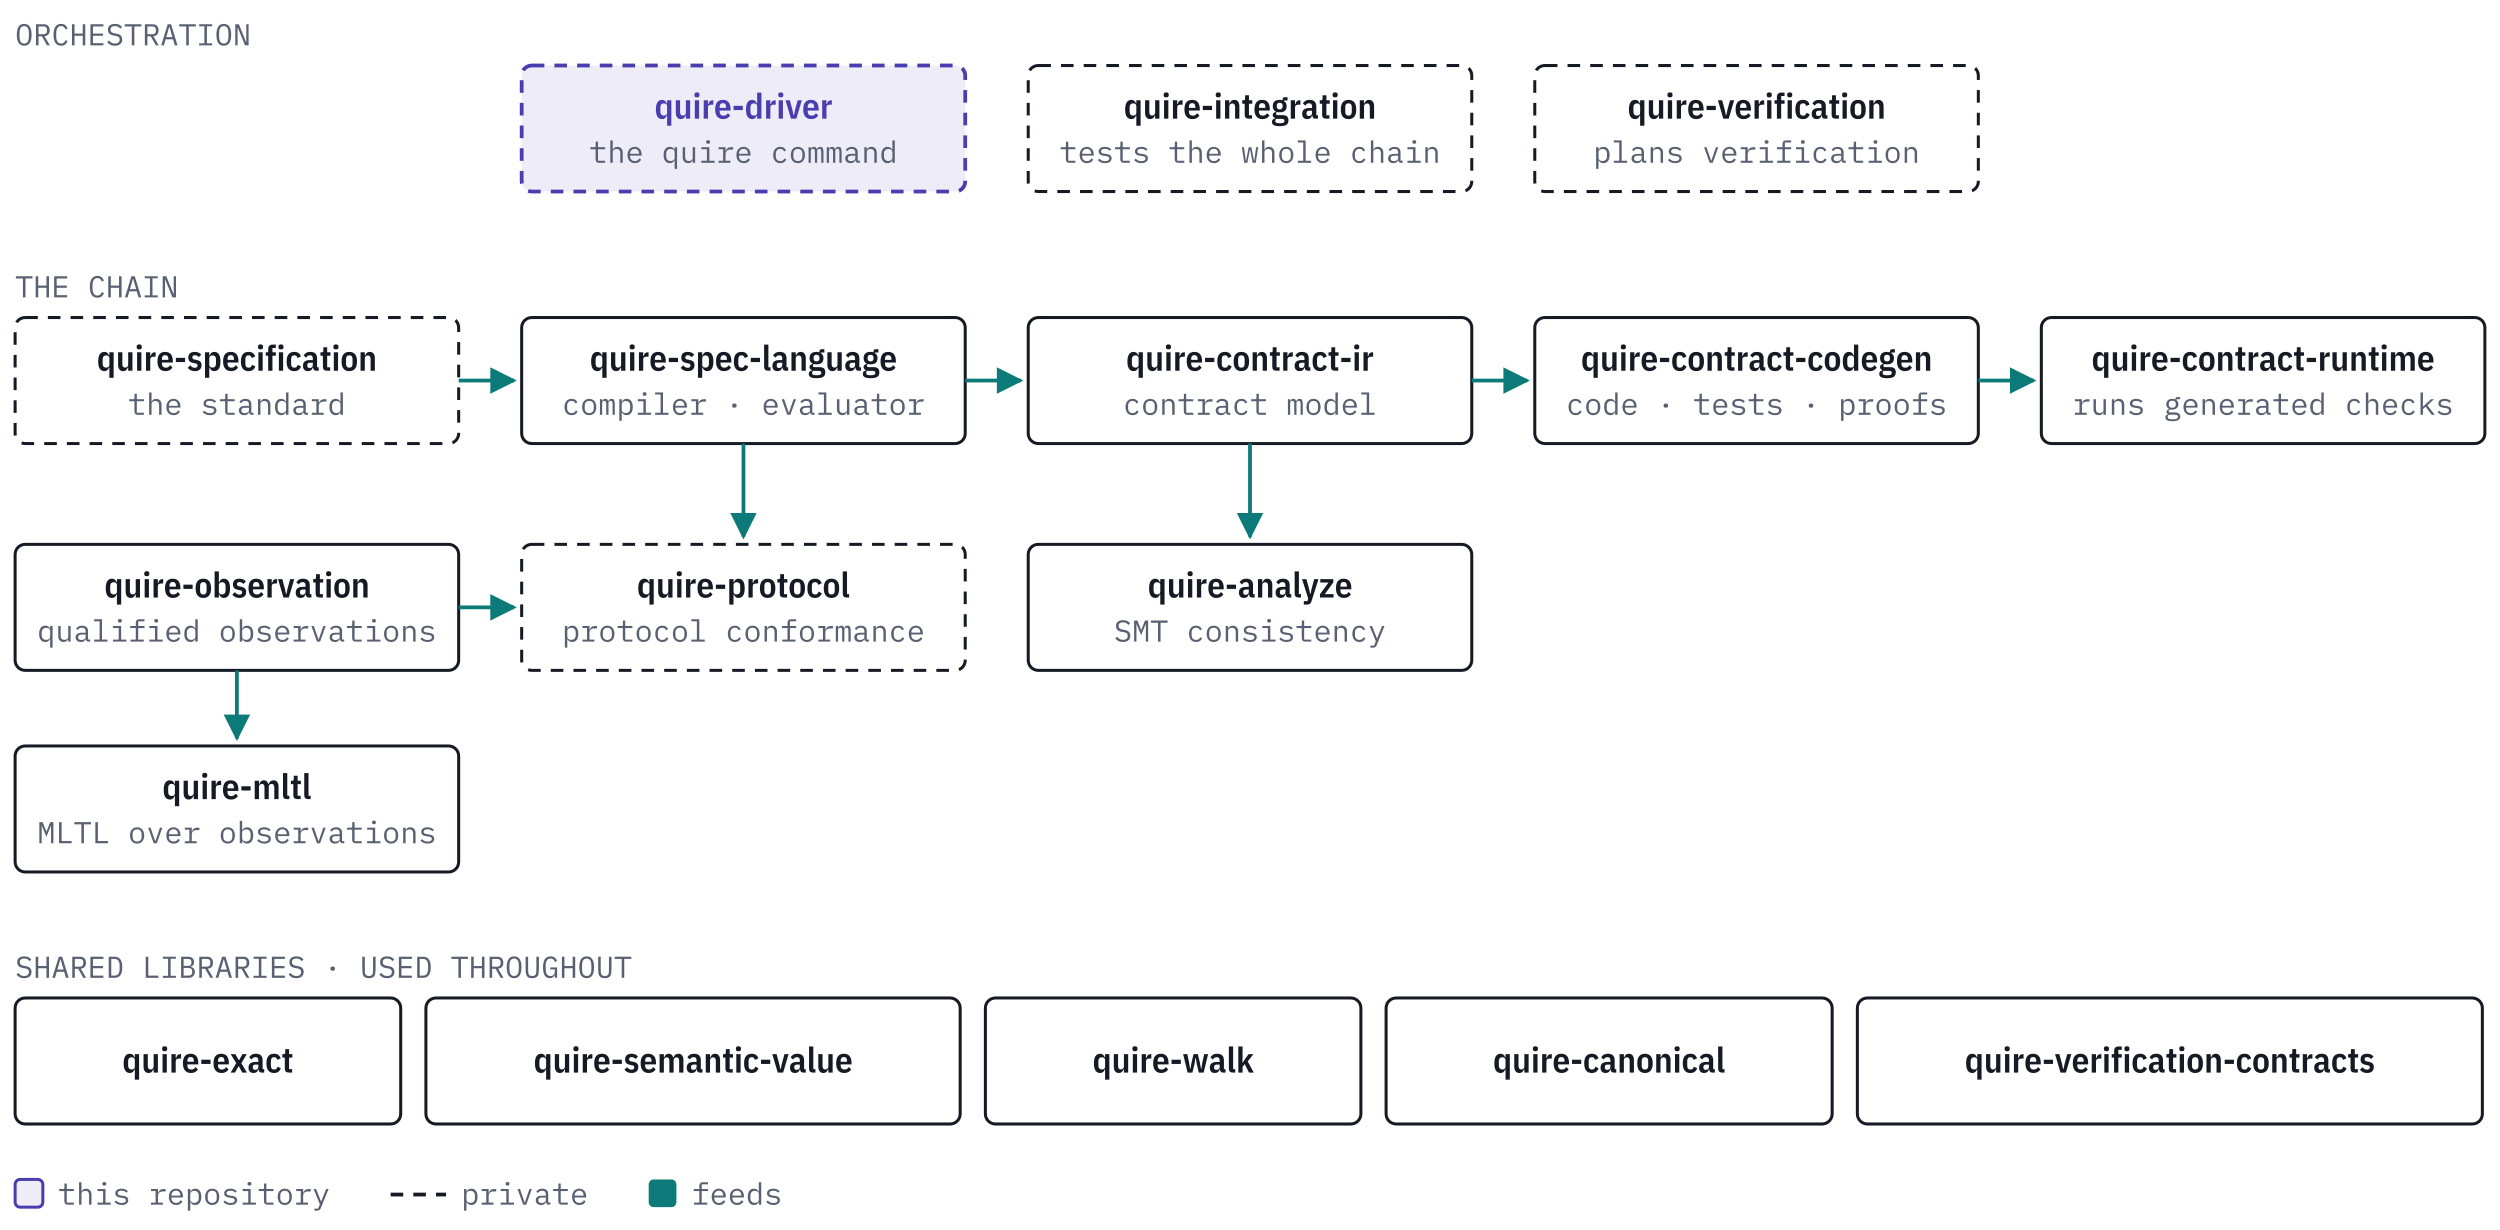
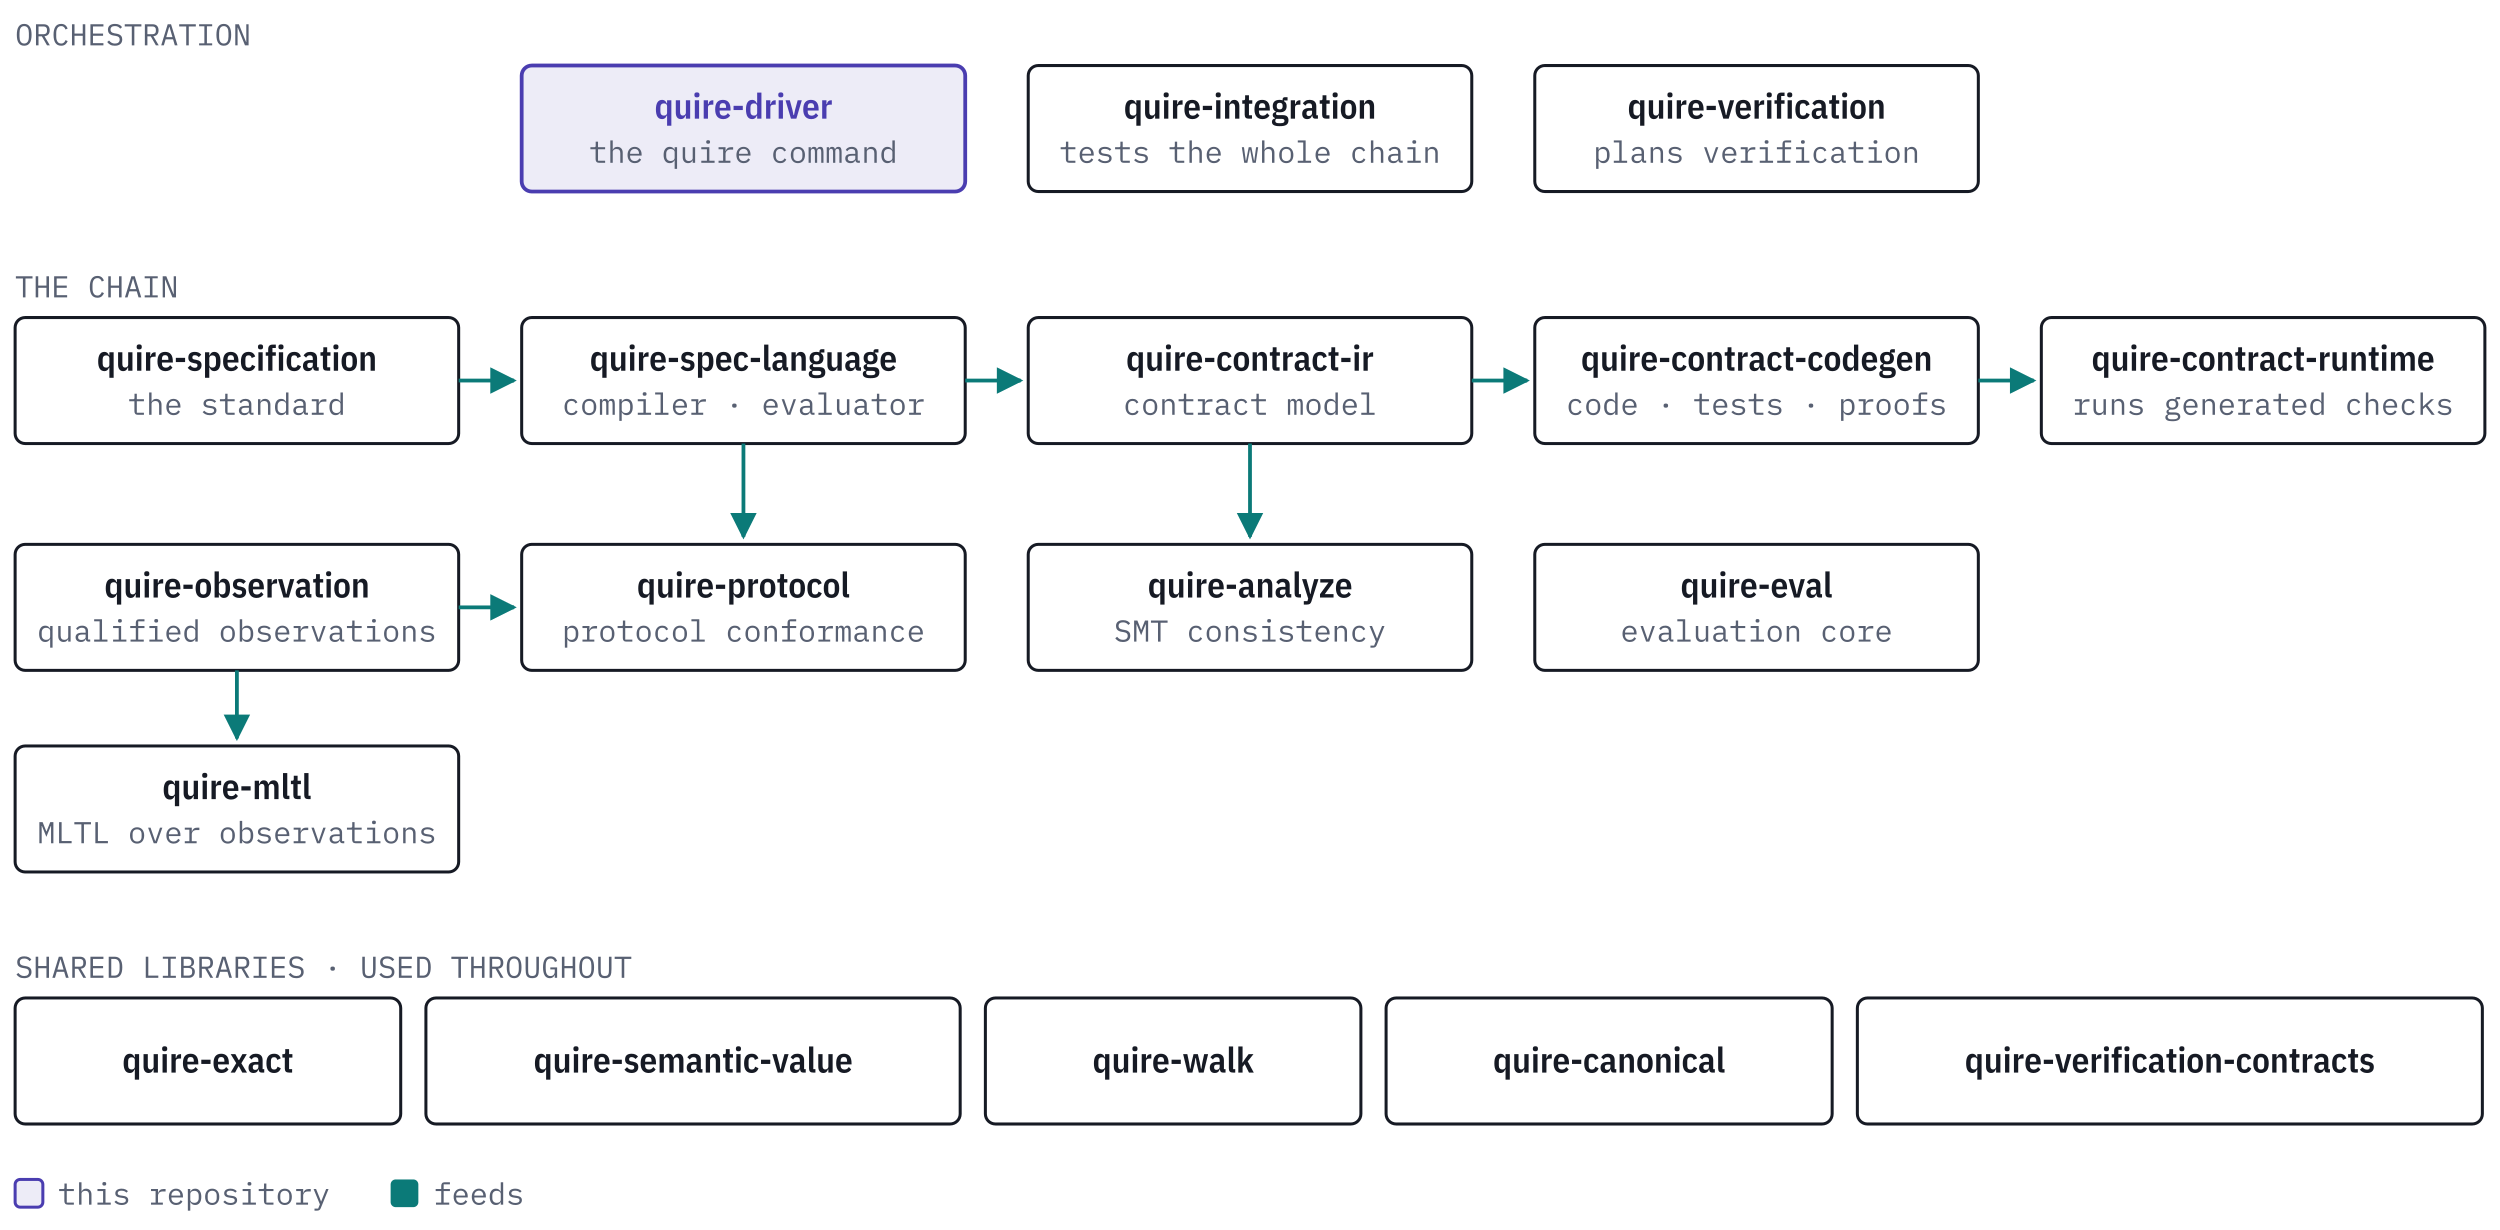
- <svg xmlns="http://www.w3.org/2000/svg" width="992" height="488" viewBox="-6 -6 992 488" role="img" aria-label="The Quire repositories. The main chain runs from the standard, quire-specification, to the compiler, quire-spec-language, then quire-contract-ir, quire-contract-codegen and quire-contract-runtime. quire-spec-language also feeds quire-protocol, and quire-contract-ir feeds quire-analyze. quire-observation feeds quire-protocol and quire-mltl. Above the chain, quire-driver runs it, quire-integration tests it and quire-verification plans verification. Below it, shared libraries used throughout: quire-exact, quire-semantic-value, quire-walk, quire-canonical and quire-verification-contracts.">
+ <svg xmlns="http://www.w3.org/2000/svg" width="992" height="488" viewBox="-6 -6 992 488" role="img" aria-label="The Quire repositories. The main chain runs from the standard, quire-specification, to the compiler, quire-spec-language, then quire-contract-ir, quire-contract-codegen and quire-contract-runtime. quire-spec-language also feeds quire-protocol, and quire-contract-ir feeds quire-analyze. quire-observation feeds quire-protocol and quire-mltl. quire-eval is the evaluation core. Above the chain, quire-driver runs it, quire-integration tests it and quire-verification plans verification. Below it, shared libraries used throughout: quire-exact, quire-semantic-value, quire-walk, quire-canonical and quire-verification-contracts.">
  <defs>
    <path id="mono_A" d="M481 0 422 199H177L118 0H31L245 698H356L570 0ZM304 609H295L197 272H402Z" />
    <path id="mono_B" d="M88 698H325Q415 698 466 649Q517 600 517 518Q517 455 486 419Q456 383 408 368V365Q467 351 505 312Q543 274 543 201Q543 159 529 122Q515 85 490 58Q464 31 430 16Q395 0 355 0H88ZM330 73Q388 73 421 99Q454 125 454 179V220Q454 273 421 300Q388 326 330 326H172V73ZM316 395Q369 395 399 418Q429 442 429 490V529Q429 577 399 601Q369 625 316 625H172V395Z" />
    <path id="mono_C" d="M323 -12Q195 -12 132 81Q70 174 70 349Q70 524 132 617Q195 710 323 710Q371 710 406 697Q441 684 466 662Q491 640 508 612Q525 585 538 557L466 524Q457 547 445 568Q433 588 416 604Q400 619 378 628Q355 637 323 637Q240 637 200 574Q159 511 159 406V292Q159 187 200 124Q240 61 323 61Q355 61 378 70Q400 79 416 94Q433 110 445 130Q457 151 466 174L538 141Q525 112 508 85Q491 58 466 36Q441 14 406 1Q371 -12 323 -12Z" />
    <path id="mono_D" d="M95 698H290Q418 698 481 610Q544 522 544 349Q544 176 481 88Q418 0 290 0H95ZM286 73Q370 73 412 131Q455 189 455 295V403Q455 509 412 567Q370 625 286 625H179V73Z" />
    <path id="mono_E" d="M90 0V698H520V625H174V390H508V317H174V73H520V0Z" />
    <path id="mono_G" d="M444 93H439Q430 73 418 54Q406 35 388 20Q369 6 343 -3Q317 -12 281 -12Q167 -12 112 80Q56 172 56 344Q56 524 117 617Q178 710 305 710Q354 710 390 697Q426 684 452 662Q477 640 494 612Q511 585 522 557L450 524Q441 547 430 568Q418 588 402 604Q385 619 362 628Q339 637 308 637Q224 637 184 574Q145 511 145 406V298Q145 245 153 202Q161 158 180 126Q198 94 228 76Q257 59 300 59Q368 59 406 100Q444 141 444 206V278H297V345H522V0H444Z" />
    <path id="mono_H" d="M436 317H164V0H80V698H164V390H436V698H520V0H436Z" />
    <path id="mono_I" d="M84 0V67H258V631H84V698H516V631H342V67H516V0Z" />
    <path id="mono_L" d="M120 0V698H204V73H535V0Z" />
    <path id="mono_M" d="M455 350V571H447L300 212L153 571H145V350V0H68V698H176L299 390H305L428 698H532V0H455Z" />
    <path id="mono_N" d="M163 588H156V0H80V698H199L437 110H444V698H520V0H401Z" />
    <path id="mono_O" d="M300 -12Q236 -12 190 12Q144 37 114 83Q84 129 70 196Q56 263 56 349Q56 434 70 502Q84 569 114 615Q144 661 190 686Q236 710 300 710Q364 710 410 686Q456 661 486 615Q516 569 530 502Q544 434 544 349Q544 263 530 196Q516 129 486 83Q456 37 410 12Q364 -12 300 -12ZM300 61Q342 61 371 78Q400 94 419 124Q438 154 446 196Q455 239 455 292V406Q455 458 446 501Q438 544 419 574Q400 604 371 620Q342 637 300 637Q258 637 229 620Q200 604 181 574Q162 544 154 501Q145 458 145 406V292Q145 239 154 196Q162 154 181 124Q200 94 229 78Q258 61 300 61Z" />
    <path id="mono_R" d="M174 0H90V698H344Q441 698 492 645Q543 592 543 497Q543 412 499 361Q455 310 371 302L549 0H455L285 298H174ZM342 369Q395 369 424 396Q454 422 454 471V523Q454 572 424 598Q395 625 342 625H174V369Z" />
    <path id="mono_S" d="M298 -12Q204 -12 144 22Q84 57 45 111L106 161Q147 110 192 85Q238 60 301 60Q377 60 417 95Q457 130 457 193Q457 244 428 272Q399 301 327 313L249 326Q198 335 164 353Q129 371 108 396Q87 422 78 452Q69 483 69 516Q69 612 132 661Q195 710 302 710Q386 710 444 682Q501 654 536 603L477 552Q448 590 407 614Q366 638 301 638Q230 638 192 608Q154 578 154 518Q154 471 182 442Q211 412 285 399L360 386Q411 377 446 359Q481 341 502 316Q524 291 533 260Q542 229 542 195Q542 98 478 43Q415 -12 298 -12Z" />
    <path id="mono_T" d="M342 625V0H258V625H25V698H575V625Z" />
    <path id="mono_U" d="M164 698V279Q164 228 167 188Q170 148 183 120Q196 91 224 76Q251 61 300 61Q349 61 376 76Q404 91 417 120Q430 148 433 188Q436 228 436 279V698H520V299Q520 221 512 163Q505 105 482 66Q458 27 414 8Q371 -12 300 -12Q229 -12 186 8Q142 27 118 66Q95 105 88 163Q80 221 80 299V698Z" />
    <path id="mono_a" d="M495 0Q448 0 428 24Q408 48 403 84H398Q381 39 344 14Q306 -12 243 -12Q162 -12 114 30Q66 72 66 145Q66 217 118 256Q171 295 288 295H398V346Q398 403 366 432Q334 460 275 460Q223 460 190 440Q157 419 137 384L83 424Q93 444 110 463Q127 482 152 496Q177 511 209 520Q241 528 280 528Q371 528 424 482Q478 436 478 354V70H550V0ZM257 55Q288 55 314 62Q339 70 358 82Q377 95 388 112Q398 130 398 150V235H288Q216 235 183 215Q150 195 150 157V136Q150 96 178 76Q207 55 257 55Z" />
    <path id="mono_b" d="M95 740H175V432H179Q229 528 338 528Q433 528 486 457Q540 386 540 258Q540 130 486 59Q433 -12 338 -12Q229 -12 179 84H175V0H95ZM307 59Q377 59 416 102Q454 144 454 214V302Q454 372 416 414Q377 457 307 457Q280 457 256 450Q232 443 214 430Q196 416 186 396Q175 377 175 351V165Q175 139 186 120Q196 100 214 86Q232 73 256 66Q280 59 307 59Z" />
    <path id="mono_c" d="M318 -12Q262 -12 218 8Q175 27 145 62Q115 97 100 147Q84 197 84 258Q84 319 100 369Q116 419 146 454Q176 490 219 509Q262 528 317 528Q392 528 439 495Q486 462 508 409L444 375Q430 415 398 437Q365 459 317 459Q282 459 254 448Q227 436 208 415Q189 394 180 365Q170 336 170 302V214Q170 180 180 151Q189 122 208 101Q227 80 255 68Q283 57 319 57Q371 57 405 81Q439 105 459 147L516 108Q493 56 444 22Q396 -12 318 -12Z" />
    <path id="mono_d" d="M425 84H421Q371 -12 262 -12Q167 -12 114 59Q60 130 60 258Q60 386 114 457Q167 528 262 528Q371 528 421 432H425V740H505V0H425ZM293 59Q320 59 344 66Q368 73 386 86Q404 100 414 120Q425 139 425 165V351Q425 377 414 396Q404 416 386 430Q368 443 344 450Q320 457 293 457Q223 457 184 414Q146 372 146 302V214Q146 144 184 102Q223 59 293 59Z" />
    <path id="mono_e" d="M309 -12Q253 -12 208 7Q164 26 132 62Q101 97 84 146Q67 196 67 257Q67 319 84 369Q102 419 133 454Q164 490 208 509Q251 528 304 528Q356 528 398 509Q441 490 471 456Q501 423 517 377Q533 331 533 276V238H151V214Q151 180 162 151Q173 122 194 101Q214 80 244 68Q273 57 309 57Q361 57 399 81Q437 105 457 147L516 107Q493 55 440 22Q386 -12 309 -12ZM304 462Q271 462 243 450Q215 438 194 417Q174 396 162 368Q151 339 151 305V298H447V309Q447 343 436 371Q426 399 408 420Q389 440 362 451Q336 462 304 462Z" />
    <path id="mono_f" d="M83 68H257V448H73V516H257V622Q257 674 284 707Q312 740 371 740H544V672H337V516H544V448H337V68H521V0H83Z" />
    <path id="mono_g" d="M561 -59Q561 -137 496 -174Q431 -212 301 -212Q176 -212 122 -179Q67 -146 67 -84Q67 -42 89 -19Q111 4 151 15V27Q129 38 117 55Q105 72 105 98Q105 138 132 158Q158 178 198 188V192Q150 213 124 254Q97 295 97 350Q97 389 111 422Q125 455 152 478Q178 502 215 515Q252 528 297 528Q355 528 399 507V516Q399 546 413 566Q427 586 461 586H556V516H440V481Q468 457 483 424Q498 391 498 350Q498 311 484 278Q469 245 443 222Q417 198 380 185Q342 172 297 172Q284 172 272 173Q260 174 248 176Q236 174 223 170Q210 165 199 158Q188 150 181 140Q174 130 174 117Q174 94 197 86Q220 79 257 79H371Q471 79 516 42Q561 4 561 -59ZM486 -63Q486 -32 461 -14Q436 5 374 5H195Q143 -16 143 -65Q143 -99 170 -124Q197 -148 260 -148H338Q408 -148 447 -126Q486 -105 486 -63ZM297 234Q357 234 386 262Q414 290 414 336V365Q414 411 386 438Q357 466 297 466Q237 466 209 438Q181 411 181 365V336Q181 290 209 262Q237 234 297 234Z" />
    <path id="mono_h" d="M98 740H178V432H182Q190 451 202 468Q214 486 232 499Q249 512 273 520Q297 528 329 528Q410 528 459 476Q508 425 508 331V0H428V317Q428 388 397 422Q366 457 306 457Q282 457 259 451Q236 445 218 433Q200 421 189 402Q178 383 178 358V0H98Z" />
    <path id="mono_i" d="M332 630Q297 630 283 644Q269 659 269 681V697Q269 719 283 734Q297 748 332 748Q367 748 381 734Q395 719 395 697V681Q395 659 381 644Q367 630 332 630ZM106 68H292V448H106V516H372V68H546V0H106Z" />
    <path id="mono_k" d="M105 740H185V273H189L279 358L451 516H549L335 314L574 0H475L274 268L185 187V0H105Z" />
    <path id="mono_l" d="M80 68H260V672H80V740H340V68H520V0H80Z" />
    <path id="mono_m" d="M54 0V516H128V456H132Q144 486 166 507Q188 528 231 528Q276 528 298 506Q320 483 325 447H328Q342 482 368 505Q394 528 440 528Q503 528 524 484Q546 440 546 358V0H472V345Q472 411 458 436Q445 462 409 462Q377 462 357 442Q337 421 337 379V0H263V345Q263 411 250 436Q236 462 201 462Q169 462 148 442Q128 421 128 379V0Z" />
    <path id="mono_n" d="M98 0V516H178V432H182Q190 451 202 468Q214 486 232 499Q249 512 273 520Q297 528 329 528Q410 528 459 476Q508 425 508 331V0H428V317Q428 388 397 422Q366 457 306 457Q282 457 259 451Q236 445 218 433Q200 421 189 402Q178 383 178 358V0Z" />
    <path id="mono_o" d="M300 -12Q246 -12 202 7Q159 26 128 62Q98 97 82 146Q66 196 66 258Q66 319 82 369Q98 419 128 454Q159 490 202 509Q246 528 300 528Q354 528 398 509Q441 490 472 454Q502 419 518 369Q534 319 534 258Q534 196 518 146Q502 97 472 62Q441 26 398 7Q354 -12 300 -12ZM300 57Q367 57 408 97Q449 137 449 221V295Q449 379 408 419Q367 459 300 459Q233 459 192 419Q151 379 151 295V221Q151 137 192 97Q233 57 300 57Z" />
    <path id="mono_p" d="M95 516H175V432H179Q229 528 338 528Q433 528 486 457Q540 386 540 258Q540 130 486 59Q433 -12 338 -12Q229 -12 179 84H175V-200H95ZM307 59Q377 59 416 102Q454 144 454 214V302Q454 372 416 414Q377 457 307 457Q280 457 256 450Q232 443 214 430Q196 416 186 396Q175 377 175 351V165Q175 139 186 120Q196 100 214 86Q232 73 256 66Q280 59 307 59Z" />
    <path id="mono_periodcentered" d="M300 235Q259 235 242 252Q226 269 226 295V313Q226 339 242 356Q259 373 300 373Q341 373 358 356Q374 339 374 313V295Q374 269 358 252Q341 235 300 235Z" />
    <path id="mono_q" d="M425 84H421Q371 -12 262 -12Q167 -12 114 59Q60 130 60 258Q60 386 114 457Q167 528 262 528Q371 528 421 432H425V516H505V-200H425ZM293 59Q320 59 344 66Q368 73 386 86Q404 100 414 120Q425 139 425 165V351Q425 377 414 396Q404 416 386 430Q368 443 344 450Q320 457 293 457Q223 457 184 414Q146 372 146 302V214Q146 144 184 102Q223 59 293 59Z" />
    <path id="mono_r" d="M77 68H228V448H77V516H308V386H313Q329 447 374 482Q418 516 487 516H559V436H462Q393 436 350 396Q308 356 308 291V68H469V0H77Z" />
    <path id="mono_s" d="M306 -12Q225 -12 166 16Q108 43 67 89L121 136Q158 97 202 76Q246 55 308 55Q368 55 406 76Q445 98 445 144Q445 164 438 178Q430 191 417 199Q404 207 388 212Q372 216 354 219L273 231Q246 235 214 242Q183 249 157 264Q131 280 114 306Q96 332 96 374Q96 413 112 442Q127 470 155 490Q183 509 221 518Q259 528 304 528Q374 528 426 506Q477 484 514 445L462 396Q453 407 440 418Q426 430 406 440Q387 449 361 455Q335 461 301 461Q240 461 208 440Q175 419 175 379Q175 359 182 346Q190 332 203 324Q216 316 232 312Q249 307 266 304L347 292Q375 288 406 281Q437 274 463 258Q489 243 506 217Q524 191 524 149Q524 72 464 30Q405 -12 306 -12Z" />
    <path id="mono_t" d="M325 0Q266 0 238 33Q211 66 211 118V448H39V516H167Q193 516 204 526Q214 537 214 563V698H291V516H526V448H291V68H526V0Z" />
    <path id="mono_u" d="M422 84H418Q410 65 398 48Q386 30 368 17Q351 4 327 -4Q303 -12 271 -12Q190 -12 141 40Q92 91 92 185V516H172V199Q172 128 203 94Q234 59 294 59Q318 59 341 65Q364 71 382 83Q400 95 411 114Q422 132 422 158V516H502V0H422Z" />
    <path id="mono_v" d="M249 0 64 516H145L219 300L299 67H303L383 300L457 516H536L351 0Z" />
    <path id="mono_w" d="M30 516H101L160 70H169L257 516H345L433 70H442L501 516H570L491 0H387L305 432H297L213 0H109Z" />
    <path id="mono_y" d="M467 516H547L291 -113Q282 -135 271 -152Q260 -168 245 -178Q230 -189 209 -194Q188 -200 159 -200H83V-132H203L261 10L53 516H135L222 300L299 104H303L380 300Z" />
    <path id="title_a" d="M406 0Q325 0 321 89H309Q299 41 264 14Q229 -12 177 -12Q105 -12 69 28Q33 68 33 140Q33 222 84 262Q135 302 231 302H312V347Q312 393 292 415Q273 437 228 437Q191 437 166 420Q141 402 122 370L51 434Q80 479 124 506Q169 534 238 534Q433 534 433 350V97H479V0ZM223 77Q260 77 286 98Q312 120 312 158V227H239Q155 227 155 162V140Q155 107 173 92Q191 77 223 77Z" />
    <path id="title_b" d="M66 740H187V436H201Q212 480 246 507Q279 534 324 534Q416 534 460 464Q504 395 504 261Q504 127 460 58Q416 -12 324 -12Q279 -12 246 15Q212 42 201 86H187V0H66ZM278 88Q325 88 351 117Q377 146 377 199V323Q377 376 351 405Q325 434 278 434Q237 434 212 414Q187 393 187 356V166Q187 129 212 108Q237 88 278 88Z" />
    <path id="title_c" d="M251 -12Q145 -12 90 54Q34 120 34 261Q34 402 90 468Q145 534 251 534Q328 534 374 499Q419 464 439 403L340 359Q332 397 312 416Q291 436 251 436Q161 436 161 328V194Q161 86 251 86Q293 86 315 106Q337 126 348 168L442 123Q396 -12 251 -12Z" />
    <path id="title_d" d="M357 86H343Q332 42 298 15Q265 -12 220 -12Q128 -12 84 58Q40 127 40 261Q40 395 84 464Q128 534 220 534Q265 534 298 507Q332 480 343 436H357V740H478V0H357ZM266 88Q307 88 332 108Q357 129 357 166V356Q357 393 332 414Q307 434 266 434Q219 434 193 405Q167 376 167 323V199Q167 146 193 117Q219 88 266 88Z" />
    <path id="title_e" d="M263 -12Q212 -12 170 4Q127 21 97 54Q67 88 50 140Q34 191 34 261Q34 402 90 468Q147 534 252 534Q357 534 414 468Q470 402 470 261V232H161V198Q161 146 190 116Q219 86 270 86Q313 86 342 104Q372 123 393 158L459 89Q430 43 381 16Q332 -12 263 -12ZM252 441Q161 441 161 333V307H343V333Q343 441 252 441Z" />
    <path id="title_f" d="M91 425H22V522H91V603Q91 674 122 707Q154 740 220 740H308V643H212V522H308V425H212V0H91Z" />
    <path id="title_g" d="M493 -46Q493 -87 480 -118Q468 -149 439 -170Q410 -191 362 -202Q314 -212 244 -212Q182 -212 140 -204Q98 -195 72 -179Q46 -163 35 -140Q24 -117 24 -88Q24 -48 46 -25Q68 -2 109 4V23Q77 31 62 53Q46 75 46 107Q46 139 68 160Q90 182 132 190V203Q47 245 47 357Q47 442 95 488Q143 534 244 534Q289 534 326 520V539Q326 610 394 610H467V516H366V496Q403 478 422 442Q441 407 441 357Q441 272 394 226Q346 181 244 181Q203 181 168 189Q154 183 147 170Q140 157 140 141Q140 121 153 111Q166 101 196 101H329Q418 101 456 63Q493 25 493 -46ZM380 -60Q380 -33 362 -19Q344 -5 302 -5H141Q119 -24 119 -61Q119 -93 140 -110Q162 -127 216 -127H275Q332 -127 356 -110Q380 -94 380 -60ZM244 264Q327 264 327 346V369Q327 451 244 451Q161 451 161 369V346Q161 264 244 264Z" />
    <path id="title_hyphen" d="M50 245V365H312V245Z" />
    <path id="title_i" d="M126 604Q88 604 71 620Q54 637 54 665V685Q54 713 71 730Q88 746 126 746Q164 746 181 730Q198 713 198 685V665Q198 637 181 620Q164 604 126 604ZM66 522H187V0H66Z" />
    <path id="title_k" d="M66 740H187V395L179 287H193L254 383L358 522H495L332 317L504 0H368L248 239L187 163V0H66Z" />
    <path id="title_l" d="M184 0Q121 0 94 28Q66 56 66 116V740H187V97H247V0Z" />
    <path id="title_m" d="M66 0V522H187V435H201Q232 534 324 534Q422 534 451 431H463Q480 484 516 509Q551 534 602 534Q668 534 705 486Q742 439 742 351V0H621V330Q621 432 548 432Q513 432 488 410Q464 389 464 350V0H343V330Q343 384 325 408Q307 432 271 432Q236 432 212 410Q187 389 187 350V0Z" />
    <path id="title_n" d="M66 0V522H187V435H201Q232 534 326 534Q396 534 434 486Q472 439 472 351V0H351V330Q351 432 275 432Q238 432 212 410Q187 389 187 350V0Z" />
    <path id="title_o" d="M253 -12Q149 -12 92 54Q34 120 34 261Q34 402 92 468Q149 534 253 534Q357 534 414 468Q472 402 472 261Q472 120 414 54Q357 -12 253 -12ZM253 86Q345 86 345 194V328Q345 436 253 436Q161 436 161 328V194Q161 86 253 86Z" />
    <path id="title_p" d="M66 522H187V436H201Q212 480 246 507Q279 534 324 534Q416 534 460 464Q504 395 504 261Q504 127 460 58Q416 -12 324 -12Q279 -12 246 15Q212 42 201 86H187V-200H66ZM278 88Q325 88 351 117Q377 146 377 199V323Q377 376 351 405Q325 434 278 434Q237 434 212 414Q187 393 187 356V166Q187 129 212 108Q237 88 278 88Z" />
    <path id="title_q" d="M357 86H343Q332 42 298 15Q265 -12 220 -12Q128 -12 84 58Q40 127 40 261Q40 395 84 464Q128 534 220 534Q265 534 298 507Q332 480 343 436H357V522H478V-200H357ZM266 88Q307 88 332 108Q357 129 357 166V356Q357 393 332 414Q307 434 266 434Q219 434 193 405Q167 376 167 323V199Q167 146 193 117Q219 88 266 88Z" />
    <path id="title_r" d="M66 0V522H187V415H201Q210 467 238 494Q267 522 313 522H339V398H299Q242 398 214 380Q187 362 187 317V0Z" />
    <path id="title_s" d="M224 -12Q159 -12 110 12Q61 35 24 82L98 154Q123 119 154 101Q185 83 226 83Q302 83 302 147Q302 172 290 186Q277 201 247 206L198 215Q116 230 79 266Q42 302 42 371Q42 453 90 494Q138 534 226 534Q287 534 332 514Q376 494 409 455L338 384Q318 409 290 424Q261 439 226 439Q156 439 156 376Q156 350 170 336Q184 323 214 318L264 309Q346 294 382 258Q417 223 417 159Q417 78 367 33Q317 -12 224 -12Z" />
    <path id="title_t" d="M210 0Q147 0 119 28Q91 56 91 117V425H22V522H58Q84 522 94 534Q103 546 103 572V664H212V522H306V425H212V97H298V0Z" />
    <path id="title_u" d="M346 88H332Q302 -12 205 -12Q135 -12 98 36Q60 83 60 172V522H181V192Q181 89 257 89Q294 89 320 111Q346 133 346 172V522H467V0H346Z" />
    <path id="title_v" d="M162 0 8 522H130L205 244L234 103H248L277 244L352 522H469L315 0Z" />
    <path id="title_w" d="M16 522H135L186 278L211 110H223L253 278L311 522H433L492 278L522 110H534L559 278L612 522H724L597 0H461L400 254L377 409H364L340 254L279 0H143Z" />
    <path id="title_x" d="M15 0 173 267 17 522H149L242 354H255L348 522H472L318 264L478 0H345L249 176H236L138 0Z" />
    <path id="title_y" d="M353 522H474L275 -109Q258 -162 227 -181Q196 -200 140 -200H58V-103H161L182 -29L8 522H131L209 240L237 103H249L277 241Z" />
    <path id="title_z" d="M34 0V95L275 425H42V522H412V428L170 97H418V0Z" />
    <marker id="ah-model" viewBox="0 0 10 10" refX="9" refY="5" markerWidth="7" markerHeight="7" orient="auto-start-reverse">
      <path d="M0,0 L10,5 L0,10 z" fill="#0b7a78" />
    </marker>
  </defs>
-   <rect x="201" y="20" width="176" height="50" rx="4" stroke="#4a3db0" stroke-width="1.5" fill="#4a3db0" fill-opacity="0.1" stroke-dasharray="5 4" />
+   <rect x="201" y="20" width="176" height="50" rx="4" stroke="#4a3db0" stroke-width="1.5" fill="#4a3db0" fill-opacity="0.1" />
  <g fill="#4a3db0" transform="translate(253.7,41.1) scale(0.014,-0.014)">
    <use href="#title_q" x="0" />
    <use href="#title_u" x="544" />
    <use href="#title_i" x="1077" />
    <use href="#title_r" x="1329" />
    <use href="#title_e" x="1686" />
    <use href="#title_hyphen" x="2191" />
    <use href="#title_d" x="2553" />
    <use href="#title_r" x="3097" />
    <use href="#title_i" x="3454" />
    <use href="#title_v" x="3706" />
    <use href="#title_e" x="4182" />
    <use href="#title_r" x="4687" />
  </g>
  <g fill="#586072" transform="translate(227.8,58.6) scale(0.012,-0.012)">
    <use href="#mono_t" x="0" />
    <use href="#mono_h" x="600" />
    <use href="#mono_e" x="1200" />
    <use href="#mono_q" x="2400" />
    <use href="#mono_u" x="3000" />
    <use href="#mono_i" x="3600" />
    <use href="#mono_r" x="4200" />
    <use href="#mono_e" x="4800" />
    <use href="#mono_c" x="6000" />
    <use href="#mono_o" x="6600" />
    <use href="#mono_m" x="7200" />
    <use href="#mono_m" x="7800" />
    <use href="#mono_a" x="8400" />
    <use href="#mono_n" x="9000" />
    <use href="#mono_d" x="9600" />
  </g>
-   <rect x="402" y="20" width="176" height="50" rx="4" stroke="#161a24" stroke-width="1.2" fill="none" stroke-dasharray="5 4" />
+   <rect x="402" y="20" width="176" height="50" rx="4" stroke="#161a24" stroke-width="1.2" fill="none" />
  <g fill="#161a24" transform="translate(439.9,41.1) scale(0.014,-0.014)">
    <use href="#title_q" x="0" />
    <use href="#title_u" x="544" />
    <use href="#title_i" x="1077" />
    <use href="#title_r" x="1329" />
    <use href="#title_e" x="1686" />
    <use href="#title_hyphen" x="2191" />
    <use href="#title_i" x="2553" />
    <use href="#title_n" x="2805" />
    <use href="#title_t" x="3337" />
    <use href="#title_e" x="3671" />
    <use href="#title_g" x="4176" />
    <use href="#title_r" x="4668" />
    <use href="#title_a" x="5025" />
    <use href="#title_t" x="5532" />
    <use href="#title_i" x="5866" />
    <use href="#title_o" x="6118" />
    <use href="#title_n" x="6624" />
  </g>
  <g fill="#586072" transform="translate(414.4,58.6) scale(0.012,-0.012)">
    <use href="#mono_t" x="0" />
    <use href="#mono_e" x="600" />
    <use href="#mono_s" x="1200" />
    <use href="#mono_t" x="1800" />
    <use href="#mono_s" x="2400" />
    <use href="#mono_t" x="3600" />
    <use href="#mono_h" x="4200" />
    <use href="#mono_e" x="4800" />
    <use href="#mono_w" x="6000" />
    <use href="#mono_h" x="6600" />
    <use href="#mono_o" x="7200" />
    <use href="#mono_l" x="7800" />
    <use href="#mono_e" x="8400" />
    <use href="#mono_c" x="9600" />
    <use href="#mono_h" x="10200" />
    <use href="#mono_a" x="10800" />
    <use href="#mono_i" x="11400" />
    <use href="#mono_n" x="12000" />
  </g>
-   <rect x="603" y="20" width="176" height="50" rx="4" stroke="#161a24" stroke-width="1.2" fill="none" stroke-dasharray="5 4" />
+   <rect x="603" y="20" width="176" height="50" rx="4" stroke="#161a24" stroke-width="1.2" fill="none" />
  <g fill="#161a24" transform="translate(639.8,41.1) scale(0.014,-0.014)">
    <use href="#title_q" x="0" />
    <use href="#title_u" x="544" />
    <use href="#title_i" x="1077" />
    <use href="#title_r" x="1329" />
    <use href="#title_e" x="1686" />
    <use href="#title_hyphen" x="2191" />
    <use href="#title_v" x="2553" />
    <use href="#title_e" x="3029" />
    <use href="#title_r" x="3534" />
    <use href="#title_i" x="3891" />
    <use href="#title_f" x="4143" />
    <use href="#title_i" x="4471" />
    <use href="#title_c" x="4723" />
    <use href="#title_a" x="5187" />
    <use href="#title_t" x="5694" />
    <use href="#title_i" x="6028" />
    <use href="#title_o" x="6280" />
    <use href="#title_n" x="6786" />
  </g>
  <g fill="#586072" transform="translate(626.2,58.6) scale(0.012,-0.012)">
    <use href="#mono_p" x="0" />
    <use href="#mono_l" x="600" />
    <use href="#mono_a" x="1200" />
    <use href="#mono_n" x="1800" />
    <use href="#mono_s" x="2400" />
    <use href="#mono_v" x="3600" />
    <use href="#mono_e" x="4200" />
    <use href="#mono_r" x="4800" />
    <use href="#mono_i" x="5400" />
    <use href="#mono_f" x="6000" />
    <use href="#mono_i" x="6600" />
    <use href="#mono_c" x="7200" />
    <use href="#mono_a" x="7800" />
    <use href="#mono_t" x="8400" />
    <use href="#mono_i" x="9000" />
    <use href="#mono_o" x="9600" />
    <use href="#mono_n" x="10200" />
  </g>
-   <rect x="0" y="120" width="176" height="50" rx="4" stroke="#161a24" stroke-width="1.2" fill="none" stroke-dasharray="5 4" />
+   <rect x="0" y="120" width="176" height="50" rx="4" stroke="#161a24" stroke-width="1.2" fill="none" />
  <g fill="#161a24" transform="translate(32.4,141.1) scale(0.014,-0.014)">
    <use href="#title_q" x="0" />
    <use href="#title_u" x="544" />
    <use href="#title_i" x="1077" />
    <use href="#title_r" x="1329" />
    <use href="#title_e" x="1686" />
    <use href="#title_hyphen" x="2191" />
    <use href="#title_s" x="2553" />
    <use href="#title_p" x="3002" />
    <use href="#title_e" x="3546" />
    <use href="#title_c" x="4051" />
    <use href="#title_i" x="4515" />
    <use href="#title_f" x="4767" />
    <use href="#title_i" x="5095" />
    <use href="#title_c" x="5347" />
    <use href="#title_a" x="5811" />
    <use href="#title_t" x="6318" />
    <use href="#title_i" x="6652" />
    <use href="#title_o" x="6904" />
    <use href="#title_n" x="7410" />
  </g>
  <g fill="#586072" transform="translate(44.8,158.6) scale(0.012,-0.012)">
    <use href="#mono_t" x="0" />
    <use href="#mono_h" x="600" />
    <use href="#mono_e" x="1200" />
    <use href="#mono_s" x="2400" />
    <use href="#mono_t" x="3000" />
    <use href="#mono_a" x="3600" />
    <use href="#mono_n" x="4200" />
    <use href="#mono_d" x="4800" />
    <use href="#mono_a" x="5400" />
    <use href="#mono_r" x="6000" />
    <use href="#mono_d" x="6600" />
  </g>
  <rect x="201" y="120" width="176" height="50" rx="4" stroke="#161a24" stroke-width="1.2" fill="none" />
  <g fill="#161a24" transform="translate(228,141.1) scale(0.014,-0.014)">
    <use href="#title_q" x="0" />
    <use href="#title_u" x="544" />
    <use href="#title_i" x="1077" />
    <use href="#title_r" x="1329" />
    <use href="#title_e" x="1686" />
    <use href="#title_hyphen" x="2191" />
    <use href="#title_s" x="2553" />
    <use href="#title_p" x="3002" />
    <use href="#title_e" x="3546" />
    <use href="#title_c" x="4051" />
    <use href="#title_hyphen" x="4515" />
    <use href="#title_l" x="4877" />
    <use href="#title_a" x="5145" />
    <use href="#title_n" x="5652" />
    <use href="#title_g" x="6184" />
    <use href="#title_u" x="6676" />
    <use href="#title_a" x="7209" />
    <use href="#title_g" x="7716" />
    <use href="#title_e" x="8208" />
  </g>
  <g fill="#586072" transform="translate(217,158.6) scale(0.012,-0.012)">
    <use href="#mono_c" x="0" />
    <use href="#mono_o" x="600" />
    <use href="#mono_m" x="1200" />
    <use href="#mono_p" x="1800" />
    <use href="#mono_i" x="2400" />
    <use href="#mono_l" x="3000" />
    <use href="#mono_e" x="3600" />
    <use href="#mono_r" x="4200" />
    <use href="#mono_periodcentered" x="5400" />
    <use href="#mono_e" x="6600" />
    <use href="#mono_v" x="7200" />
    <use href="#mono_a" x="7800" />
    <use href="#mono_l" x="8400" />
    <use href="#mono_u" x="9000" />
    <use href="#mono_a" x="9600" />
    <use href="#mono_t" x="10200" />
    <use href="#mono_o" x="10800" />
    <use href="#mono_r" x="11400" />
  </g>
  <rect x="402" y="120" width="176" height="50" rx="4" stroke="#161a24" stroke-width="1.2" fill="none" />
  <g fill="#161a24" transform="translate(440.8,141.1) scale(0.014,-0.014)">
    <use href="#title_q" x="0" />
    <use href="#title_u" x="544" />
    <use href="#title_i" x="1077" />
    <use href="#title_r" x="1329" />
    <use href="#title_e" x="1686" />
    <use href="#title_hyphen" x="2191" />
    <use href="#title_c" x="2553" />
    <use href="#title_o" x="3017" />
    <use href="#title_n" x="3523" />
    <use href="#title_t" x="4055" />
    <use href="#title_r" x="4389" />
    <use href="#title_a" x="4746" />
    <use href="#title_c" x="5253" />
    <use href="#title_t" x="5717" />
    <use href="#title_hyphen" x="6051" />
    <use href="#title_i" x="6413" />
    <use href="#title_r" x="6665" />
  </g>
  <g fill="#586072" transform="translate(439.6,158.6) scale(0.012,-0.012)">
    <use href="#mono_c" x="0" />
    <use href="#mono_o" x="600" />
    <use href="#mono_n" x="1200" />
    <use href="#mono_t" x="1800" />
    <use href="#mono_r" x="2400" />
    <use href="#mono_a" x="3000" />
    <use href="#mono_c" x="3600" />
    <use href="#mono_t" x="4200" />
    <use href="#mono_m" x="5400" />
    <use href="#mono_o" x="6000" />
    <use href="#mono_d" x="6600" />
    <use href="#mono_e" x="7200" />
    <use href="#mono_l" x="7800" />
  </g>
  <rect x="603" y="120" width="176" height="50" rx="4" stroke="#161a24" stroke-width="1.2" fill="none" />
  <g fill="#161a24" transform="translate(621.3,141.1) scale(0.014,-0.014)">
    <use href="#title_q" x="0" />
    <use href="#title_u" x="544" />
    <use href="#title_i" x="1077" />
    <use href="#title_r" x="1329" />
    <use href="#title_e" x="1686" />
    <use href="#title_hyphen" x="2191" />
    <use href="#title_c" x="2553" />
    <use href="#title_o" x="3017" />
    <use href="#title_n" x="3523" />
    <use href="#title_t" x="4055" />
    <use href="#title_r" x="4389" />
    <use href="#title_a" x="4746" />
    <use href="#title_c" x="5253" />
    <use href="#title_t" x="5717" />
    <use href="#title_hyphen" x="6051" />
    <use href="#title_c" x="6413" />
    <use href="#title_o" x="6877" />
    <use href="#title_d" x="7383" />
    <use href="#title_e" x="7927" />
    <use href="#title_g" x="8432" />
    <use href="#title_e" x="8924" />
    <use href="#title_n" x="9429" />
  </g>
  <g fill="#586072" transform="translate(615.4,158.6) scale(0.012,-0.012)">
    <use href="#mono_c" x="0" />
    <use href="#mono_o" x="600" />
    <use href="#mono_d" x="1200" />
    <use href="#mono_e" x="1800" />
    <use href="#mono_periodcentered" x="3000" />
    <use href="#mono_t" x="4200" />
    <use href="#mono_e" x="4800" />
    <use href="#mono_s" x="5400" />
    <use href="#mono_t" x="6000" />
    <use href="#mono_s" x="6600" />
    <use href="#mono_periodcentered" x="7800" />
    <use href="#mono_p" x="9000" />
    <use href="#mono_r" x="9600" />
    <use href="#mono_o" x="10200" />
    <use href="#mono_o" x="10800" />
    <use href="#mono_f" x="11400" />
    <use href="#mono_s" x="12000" />
  </g>
  <rect x="804" y="120" width="176" height="50" rx="4" stroke="#161a24" stroke-width="1.2" fill="none" />
  <g fill="#161a24" transform="translate(823.9,141.1) scale(0.014,-0.014)">
    <use href="#title_q" x="0" />
    <use href="#title_u" x="544" />
    <use href="#title_i" x="1077" />
    <use href="#title_r" x="1329" />
    <use href="#title_e" x="1686" />
    <use href="#title_hyphen" x="2191" />
    <use href="#title_c" x="2553" />
    <use href="#title_o" x="3017" />
    <use href="#title_n" x="3523" />
    <use href="#title_t" x="4055" />
    <use href="#title_r" x="4389" />
    <use href="#title_a" x="4746" />
    <use href="#title_c" x="5253" />
    <use href="#title_t" x="5717" />
    <use href="#title_hyphen" x="6051" />
    <use href="#title_r" x="6413" />
    <use href="#title_u" x="6770" />
    <use href="#title_n" x="7303" />
    <use href="#title_t" x="7835" />
    <use href="#title_i" x="8169" />
    <use href="#title_m" x="8421" />
    <use href="#title_e" x="9223" />
  </g>
  <g fill="#586072" transform="translate(816.4,158.6) scale(0.012,-0.012)">
    <use href="#mono_r" x="0" />
    <use href="#mono_u" x="600" />
    <use href="#mono_n" x="1200" />
    <use href="#mono_s" x="1800" />
    <use href="#mono_g" x="3000" />
    <use href="#mono_e" x="3600" />
    <use href="#mono_n" x="4200" />
    <use href="#mono_e" x="4800" />
    <use href="#mono_r" x="5400" />
    <use href="#mono_a" x="6000" />
    <use href="#mono_t" x="6600" />
    <use href="#mono_e" x="7200" />
    <use href="#mono_d" x="7800" />
    <use href="#mono_c" x="9000" />
    <use href="#mono_h" x="9600" />
    <use href="#mono_e" x="10200" />
    <use href="#mono_c" x="10800" />
    <use href="#mono_k" x="11400" />
    <use href="#mono_s" x="12000" />
  </g>
  <rect x="0" y="210" width="176" height="50" rx="4" stroke="#161a24" stroke-width="1.2" fill="none" />
  <g fill="#161a24" transform="translate(35.4,231.1) scale(0.014,-0.014)">
    <use href="#title_q" x="0" />
    <use href="#title_u" x="544" />
    <use href="#title_i" x="1077" />
    <use href="#title_r" x="1329" />
    <use href="#title_e" x="1686" />
    <use href="#title_hyphen" x="2191" />
    <use href="#title_o" x="2553" />
    <use href="#title_b" x="3059" />
    <use href="#title_s" x="3603" />
    <use href="#title_e" x="4052" />
    <use href="#title_r" x="4557" />
    <use href="#title_v" x="4914" />
    <use href="#title_a" x="5390" />
    <use href="#title_t" x="5897" />
    <use href="#title_i" x="6231" />
    <use href="#title_o" x="6483" />
    <use href="#title_n" x="6989" />
  </g>
  <g fill="#586072" transform="translate(8.8,248.6) scale(0.012,-0.012)">
    <use href="#mono_q" x="0" />
    <use href="#mono_u" x="600" />
    <use href="#mono_a" x="1200" />
    <use href="#mono_l" x="1800" />
    <use href="#mono_i" x="2400" />
    <use href="#mono_f" x="3000" />
    <use href="#mono_i" x="3600" />
    <use href="#mono_e" x="4200" />
    <use href="#mono_d" x="4800" />
    <use href="#mono_o" x="6000" />
    <use href="#mono_b" x="6600" />
    <use href="#mono_s" x="7200" />
    <use href="#mono_e" x="7800" />
    <use href="#mono_r" x="8400" />
    <use href="#mono_v" x="9000" />
    <use href="#mono_a" x="9600" />
    <use href="#mono_t" x="10200" />
    <use href="#mono_i" x="10800" />
    <use href="#mono_o" x="11400" />
    <use href="#mono_n" x="12000" />
    <use href="#mono_s" x="12600" />
  </g>
-   <rect x="201" y="210" width="176" height="50" rx="4" stroke="#161a24" stroke-width="1.2" fill="none" stroke-dasharray="5 4" />
+   <rect x="201" y="210" width="176" height="50" rx="4" stroke="#161a24" stroke-width="1.2" fill="none" />
  <g fill="#161a24" transform="translate(246.7,231.1) scale(0.014,-0.014)">
    <use href="#title_q" x="0" />
    <use href="#title_u" x="544" />
    <use href="#title_i" x="1077" />
    <use href="#title_r" x="1329" />
    <use href="#title_e" x="1686" />
    <use href="#title_hyphen" x="2191" />
    <use href="#title_p" x="2553" />
    <use href="#title_r" x="3097" />
    <use href="#title_o" x="3454" />
    <use href="#title_t" x="3960" />
    <use href="#title_o" x="4294" />
    <use href="#title_c" x="4800" />
    <use href="#title_o" x="5264" />
    <use href="#title_l" x="5770" />
  </g>
  <g fill="#586072" transform="translate(217,248.6) scale(0.012,-0.012)">
    <use href="#mono_p" x="0" />
    <use href="#mono_r" x="600" />
    <use href="#mono_o" x="1200" />
    <use href="#mono_t" x="1800" />
    <use href="#mono_o" x="2400" />
    <use href="#mono_c" x="3000" />
    <use href="#mono_o" x="3600" />
    <use href="#mono_l" x="4200" />
    <use href="#mono_c" x="5400" />
    <use href="#mono_o" x="6000" />
    <use href="#mono_n" x="6600" />
    <use href="#mono_f" x="7200" />
    <use href="#mono_o" x="7800" />
    <use href="#mono_r" x="8400" />
    <use href="#mono_m" x="9000" />
    <use href="#mono_a" x="9600" />
    <use href="#mono_n" x="10200" />
    <use href="#mono_c" x="10800" />
    <use href="#mono_e" x="11400" />
+   </g>
+   <rect x="603" y="210" width="176" height="50" rx="4" stroke="#161a24" stroke-width="1.2" fill="none" />
+   <g fill="#161a24" transform="translate(660.8,231.1) scale(0.014,-0.014)">
+     <use href="#title_q" x="0" />
+     <use href="#title_u" x="544" />
+     <use href="#title_i" x="1077" />
+     <use href="#title_r" x="1329" />
+     <use href="#title_e" x="1686" />
+     <use href="#title_hyphen" x="2191" />
+     <use href="#title_e" x="2553" />
+     <use href="#title_v" x="3058" />
+     <use href="#title_a" x="3534" />
+     <use href="#title_l" x="4041" />
+   </g>
+   <g fill="#586072" transform="translate(637,248.6) scale(0.012,-0.012)">
+     <use href="#mono_e" x="0" />
+     <use href="#mono_v" x="600" />
+     <use href="#mono_a" x="1200" />
+     <use href="#mono_l" x="1800" />
+     <use href="#mono_u" x="2400" />
+     <use href="#mono_a" x="3000" />
+     <use href="#mono_t" x="3600" />
+     <use href="#mono_i" x="4200" />
+     <use href="#mono_o" x="4800" />
+     <use href="#mono_n" x="5400" />
+     <use href="#mono_c" x="6600" />
+     <use href="#mono_o" x="7200" />
+     <use href="#mono_r" x="7800" />
+     <use href="#mono_e" x="8400" />
  </g>
  <rect x="402" y="210" width="176" height="50" rx="4" stroke="#161a24" stroke-width="1.2" fill="none" />
  <g fill="#161a24" transform="translate(449.4,231.1) scale(0.014,-0.014)">
    <use href="#title_q" x="0" />
    <use href="#title_u" x="544" />
    <use href="#title_i" x="1077" />
    <use href="#title_r" x="1329" />
    <use href="#title_e" x="1686" />
    <use href="#title_hyphen" x="2191" />
    <use href="#title_a" x="2553" />
    <use href="#title_n" x="3060" />
    <use href="#title_a" x="3592" />
    <use href="#title_l" x="4099" />
    <use href="#title_y" x="4367" />
    <use href="#title_z" x="4850" />
    <use href="#title_e" x="5302" />
  </g>
  <g fill="#586072" transform="translate(436,248.6) scale(0.012,-0.012)">
    <use href="#mono_S" x="0" />
    <use href="#mono_M" x="600" />
    <use href="#mono_T" x="1200" />
    <use href="#mono_c" x="2400" />
    <use href="#mono_o" x="3000" />
    <use href="#mono_n" x="3600" />
    <use href="#mono_s" x="4200" />
    <use href="#mono_i" x="4800" />
    <use href="#mono_s" x="5400" />
    <use href="#mono_t" x="6000" />
    <use href="#mono_e" x="6600" />
    <use href="#mono_n" x="7200" />
    <use href="#mono_c" x="7800" />
    <use href="#mono_y" x="8400" />
  </g>
  <rect x="0" y="290" width="176" height="50" rx="4" stroke="#161a24" stroke-width="1.2" fill="none" />
  <g fill="#161a24" transform="translate(58.4,311.1) scale(0.014,-0.014)">
    <use href="#title_q" x="0" />
    <use href="#title_u" x="544" />
    <use href="#title_i" x="1077" />
    <use href="#title_r" x="1329" />
    <use href="#title_e" x="1686" />
    <use href="#title_hyphen" x="2191" />
    <use href="#title_m" x="2553" />
    <use href="#title_l" x="3355" />
    <use href="#title_t" x="3623" />
    <use href="#title_l" x="3957" />
  </g>
  <g fill="#586072" transform="translate(8.8,328.6) scale(0.012,-0.012)">
    <use href="#mono_M" x="0" />
    <use href="#mono_L" x="600" />
    <use href="#mono_T" x="1200" />
    <use href="#mono_L" x="1800" />
    <use href="#mono_o" x="3000" />
    <use href="#mono_v" x="3600" />
    <use href="#mono_e" x="4200" />
    <use href="#mono_r" x="4800" />
    <use href="#mono_o" x="6000" />
    <use href="#mono_b" x="6600" />
    <use href="#mono_s" x="7200" />
    <use href="#mono_e" x="7800" />
    <use href="#mono_r" x="8400" />
    <use href="#mono_v" x="9000" />
    <use href="#mono_a" x="9600" />
    <use href="#mono_t" x="10200" />
    <use href="#mono_i" x="10800" />
    <use href="#mono_o" x="11400" />
    <use href="#mono_n" x="12000" />
    <use href="#mono_s" x="12600" />
  </g>
  <path d="M176,145 L198,145" fill="none" stroke="#0b7a78" stroke-width="1.5" marker-end="url(#ah-model)" />
  <path d="M377,145 L399,145" fill="none" stroke="#0b7a78" stroke-width="1.5" marker-end="url(#ah-model)" />
  <path d="M578,145 L600,145" fill="none" stroke="#0b7a78" stroke-width="1.5" marker-end="url(#ah-model)" />
  <path d="M779,145 L801,145" fill="none" stroke="#0b7a78" stroke-width="1.5" marker-end="url(#ah-model)" />
  <path d="M289,170 L289,207" fill="none" stroke="#0b7a78" stroke-width="1.5" marker-end="url(#ah-model)" />
  <path d="M490,170 L490,207" fill="none" stroke="#0b7a78" stroke-width="1.5" marker-end="url(#ah-model)" />
  <path d="M176,235 L198,235" fill="none" stroke="#0b7a78" stroke-width="1.5" marker-end="url(#ah-model)" />
  <path d="M88,260 L88,287" fill="none" stroke="#0b7a78" stroke-width="1.5" marker-end="url(#ah-model)" />
  <g fill="#586072" transform="translate(0,12) scale(0.012,-0.012)">
    <use href="#mono_O" x="0" />
    <use href="#mono_R" x="600" />
    <use href="#mono_C" x="1200" />
    <use href="#mono_H" x="1800" />
    <use href="#mono_E" x="2400" />
    <use href="#mono_S" x="3000" />
    <use href="#mono_T" x="3600" />
    <use href="#mono_R" x="4200" />
    <use href="#mono_A" x="4800" />
    <use href="#mono_T" x="5400" />
    <use href="#mono_I" x="6000" />
    <use href="#mono_O" x="6600" />
    <use href="#mono_N" x="7200" />
  </g>
  <g fill="#586072" transform="translate(0,112) scale(0.012,-0.012)">
    <use href="#mono_T" x="0" />
    <use href="#mono_H" x="600" />
    <use href="#mono_E" x="1200" />
    <use href="#mono_C" x="2400" />
    <use href="#mono_H" x="3000" />
    <use href="#mono_A" x="3600" />
    <use href="#mono_I" x="4200" />
    <use href="#mono_N" x="4800" />
  </g>
  <g fill="#586072" transform="translate(0,382) scale(0.012,-0.012)">
    <use href="#mono_S" x="0" />
    <use href="#mono_H" x="600" />
    <use href="#mono_A" x="1200" />
    <use href="#mono_R" x="1800" />
    <use href="#mono_E" x="2400" />
    <use href="#mono_D" x="3000" />
    <use href="#mono_L" x="4200" />
    <use href="#mono_I" x="4800" />
    <use href="#mono_B" x="5400" />
    <use href="#mono_R" x="6000" />
    <use href="#mono_A" x="6600" />
    <use href="#mono_R" x="7200" />
    <use href="#mono_I" x="7800" />
    <use href="#mono_E" x="8400" />
    <use href="#mono_S" x="9000" />
    <use href="#mono_periodcentered" x="10200" />
    <use href="#mono_U" x="11400" />
    <use href="#mono_S" x="12000" />
    <use href="#mono_E" x="12600" />
    <use href="#mono_D" x="13200" />
    <use href="#mono_T" x="14400" />
    <use href="#mono_H" x="15000" />
    <use href="#mono_R" x="15600" />
    <use href="#mono_O" x="16200" />
    <use href="#mono_U" x="16800" />
    <use href="#mono_G" x="17400" />
    <use href="#mono_H" x="18000" />
    <use href="#mono_O" x="18600" />
    <use href="#mono_U" x="19200" />
    <use href="#mono_T" x="19800" />
  </g>
  <rect x="0" y="390" width="153" height="50" rx="4" stroke="#161a24" stroke-width="1.2" fill="none" />
  <g fill="#161a24" transform="translate(42.5,419.6) scale(0.014,-0.014)">
    <use href="#title_q" x="0" />
    <use href="#title_u" x="544" />
    <use href="#title_i" x="1077" />
    <use href="#title_r" x="1329" />
    <use href="#title_e" x="1686" />
    <use href="#title_hyphen" x="2191" />
    <use href="#title_e" x="2553" />
    <use href="#title_x" x="3058" />
    <use href="#title_a" x="3546" />
    <use href="#title_c" x="4053" />
    <use href="#title_t" x="4517" />
  </g>
  <rect x="163" y="390" width="212" height="50" rx="4" stroke="#161a24" stroke-width="1.2" fill="none" />
  <g fill="#161a24" transform="translate(205.7,419.6) scale(0.014,-0.014)">
    <use href="#title_q" x="0" />
    <use href="#title_u" x="544" />
    <use href="#title_i" x="1077" />
    <use href="#title_r" x="1329" />
    <use href="#title_e" x="1686" />
    <use href="#title_hyphen" x="2191" />
    <use href="#title_s" x="2553" />
    <use href="#title_e" x="3002" />
    <use href="#title_m" x="3507" />
    <use href="#title_a" x="4309" />
    <use href="#title_n" x="4816" />
    <use href="#title_t" x="5348" />
    <use href="#title_i" x="5682" />
    <use href="#title_c" x="5934" />
    <use href="#title_hyphen" x="6398" />
    <use href="#title_v" x="6760" />
    <use href="#title_a" x="7236" />
    <use href="#title_l" x="7743" />
    <use href="#title_u" x="8011" />
    <use href="#title_e" x="8544" />
  </g>
  <rect x="385" y="390" width="149" height="50" rx="4" stroke="#161a24" stroke-width="1.2" fill="none" />
  <g fill="#161a24" transform="translate(427.5,419.6) scale(0.014,-0.014)">
    <use href="#title_q" x="0" />
    <use href="#title_u" x="544" />
    <use href="#title_i" x="1077" />
    <use href="#title_r" x="1329" />
    <use href="#title_e" x="1686" />
    <use href="#title_hyphen" x="2191" />
    <use href="#title_w" x="2553" />
    <use href="#title_a" x="3292" />
    <use href="#title_l" x="3799" />
    <use href="#title_k" x="4067" />
  </g>
  <rect x="544" y="390" width="177" height="50" rx="4" stroke="#161a24" stroke-width="1.2" fill="none" />
  <g fill="#161a24" transform="translate(586.4,419.6) scale(0.014,-0.014)">
    <use href="#title_q" x="0" />
    <use href="#title_u" x="544" />
    <use href="#title_i" x="1077" />
    <use href="#title_r" x="1329" />
    <use href="#title_e" x="1686" />
    <use href="#title_hyphen" x="2191" />
    <use href="#title_c" x="2553" />
    <use href="#title_a" x="3017" />
    <use href="#title_n" x="3524" />
    <use href="#title_o" x="4056" />
    <use href="#title_n" x="4562" />
    <use href="#title_i" x="5094" />
    <use href="#title_c" x="5346" />
    <use href="#title_a" x="5810" />
    <use href="#title_l" x="6317" />
  </g>
  <rect x="731" y="390" width="248" height="50" rx="4" stroke="#161a24" stroke-width="1.2" fill="none" />
  <g fill="#161a24" transform="translate(773.6,419.6) scale(0.014,-0.014)">
    <use href="#title_q" x="0" />
    <use href="#title_u" x="544" />
    <use href="#title_i" x="1077" />
    <use href="#title_r" x="1329" />
    <use href="#title_e" x="1686" />
    <use href="#title_hyphen" x="2191" />
    <use href="#title_v" x="2553" />
    <use href="#title_e" x="3029" />
    <use href="#title_r" x="3534" />
    <use href="#title_i" x="3891" />
    <use href="#title_f" x="4143" />
    <use href="#title_i" x="4471" />
    <use href="#title_c" x="4723" />
    <use href="#title_a" x="5187" />
    <use href="#title_t" x="5694" />
    <use href="#title_i" x="6028" />
    <use href="#title_o" x="6280" />
    <use href="#title_n" x="6786" />
    <use href="#title_hyphen" x="7318" />
    <use href="#title_c" x="7680" />
    <use href="#title_o" x="8144" />
    <use href="#title_n" x="8650" />
    <use href="#title_t" x="9182" />
    <use href="#title_r" x="9516" />
    <use href="#title_a" x="9873" />
    <use href="#title_c" x="10380" />
    <use href="#title_t" x="10844" />
    <use href="#title_s" x="11178" />
  </g>
  <rect x="0" y="462" width="11" height="11" rx="2" stroke="#4a3db0" stroke-width="1.2" fill="#4a3db0" fill-opacity="0.1" />
  <g fill="#586072" transform="translate(17,472) scale(0.012,-0.012)">
    <use href="#mono_t" x="0" />
    <use href="#mono_h" x="600" />
    <use href="#mono_i" x="1200" />
    <use href="#mono_s" x="1800" />
    <use href="#mono_r" x="3000" />
    <use href="#mono_e" x="3600" />
    <use href="#mono_p" x="4200" />
    <use href="#mono_o" x="4800" />
    <use href="#mono_s" x="5400" />
    <use href="#mono_i" x="6000" />
    <use href="#mono_t" x="6600" />
    <use href="#mono_o" x="7200" />
    <use href="#mono_r" x="7800" />
    <use href="#mono_y" x="8400" />
  </g>
-   <path d="M149,468 L171,468" fill="none" stroke="#161a24" stroke-width="1.5" stroke-dasharray="5 4" />
-   <g fill="#586072" transform="translate(177,472) scale(0.012,-0.012)">
-     <use href="#mono_p" x="0" />
-     <use href="#mono_r" x="600" />
-     <use href="#mono_i" x="1200" />
-     <use href="#mono_v" x="1800" />
-     <use href="#mono_a" x="2400" />
-     <use href="#mono_t" x="3000" />
-     <use href="#mono_e" x="3600" />
-   </g>
-   <rect x="251.4" y="462" width="11" height="11" rx="2" fill="#0b7a78" fill-opacity="1" />
-   <g fill="#586072" transform="translate(268.4,472) scale(0.012,-0.012)">
+   <rect x="149" y="462" width="11" height="11" rx="2" fill="#0b7a78" fill-opacity="1" />
+   <g fill="#586072" transform="translate(166,472) scale(0.012,-0.012)">
    <use href="#mono_f" x="0" />
    <use href="#mono_e" x="600" />
    <use href="#mono_e" x="1200" />
    <use href="#mono_d" x="1800" />
    <use href="#mono_s" x="2400" />
  </g>
</svg>
